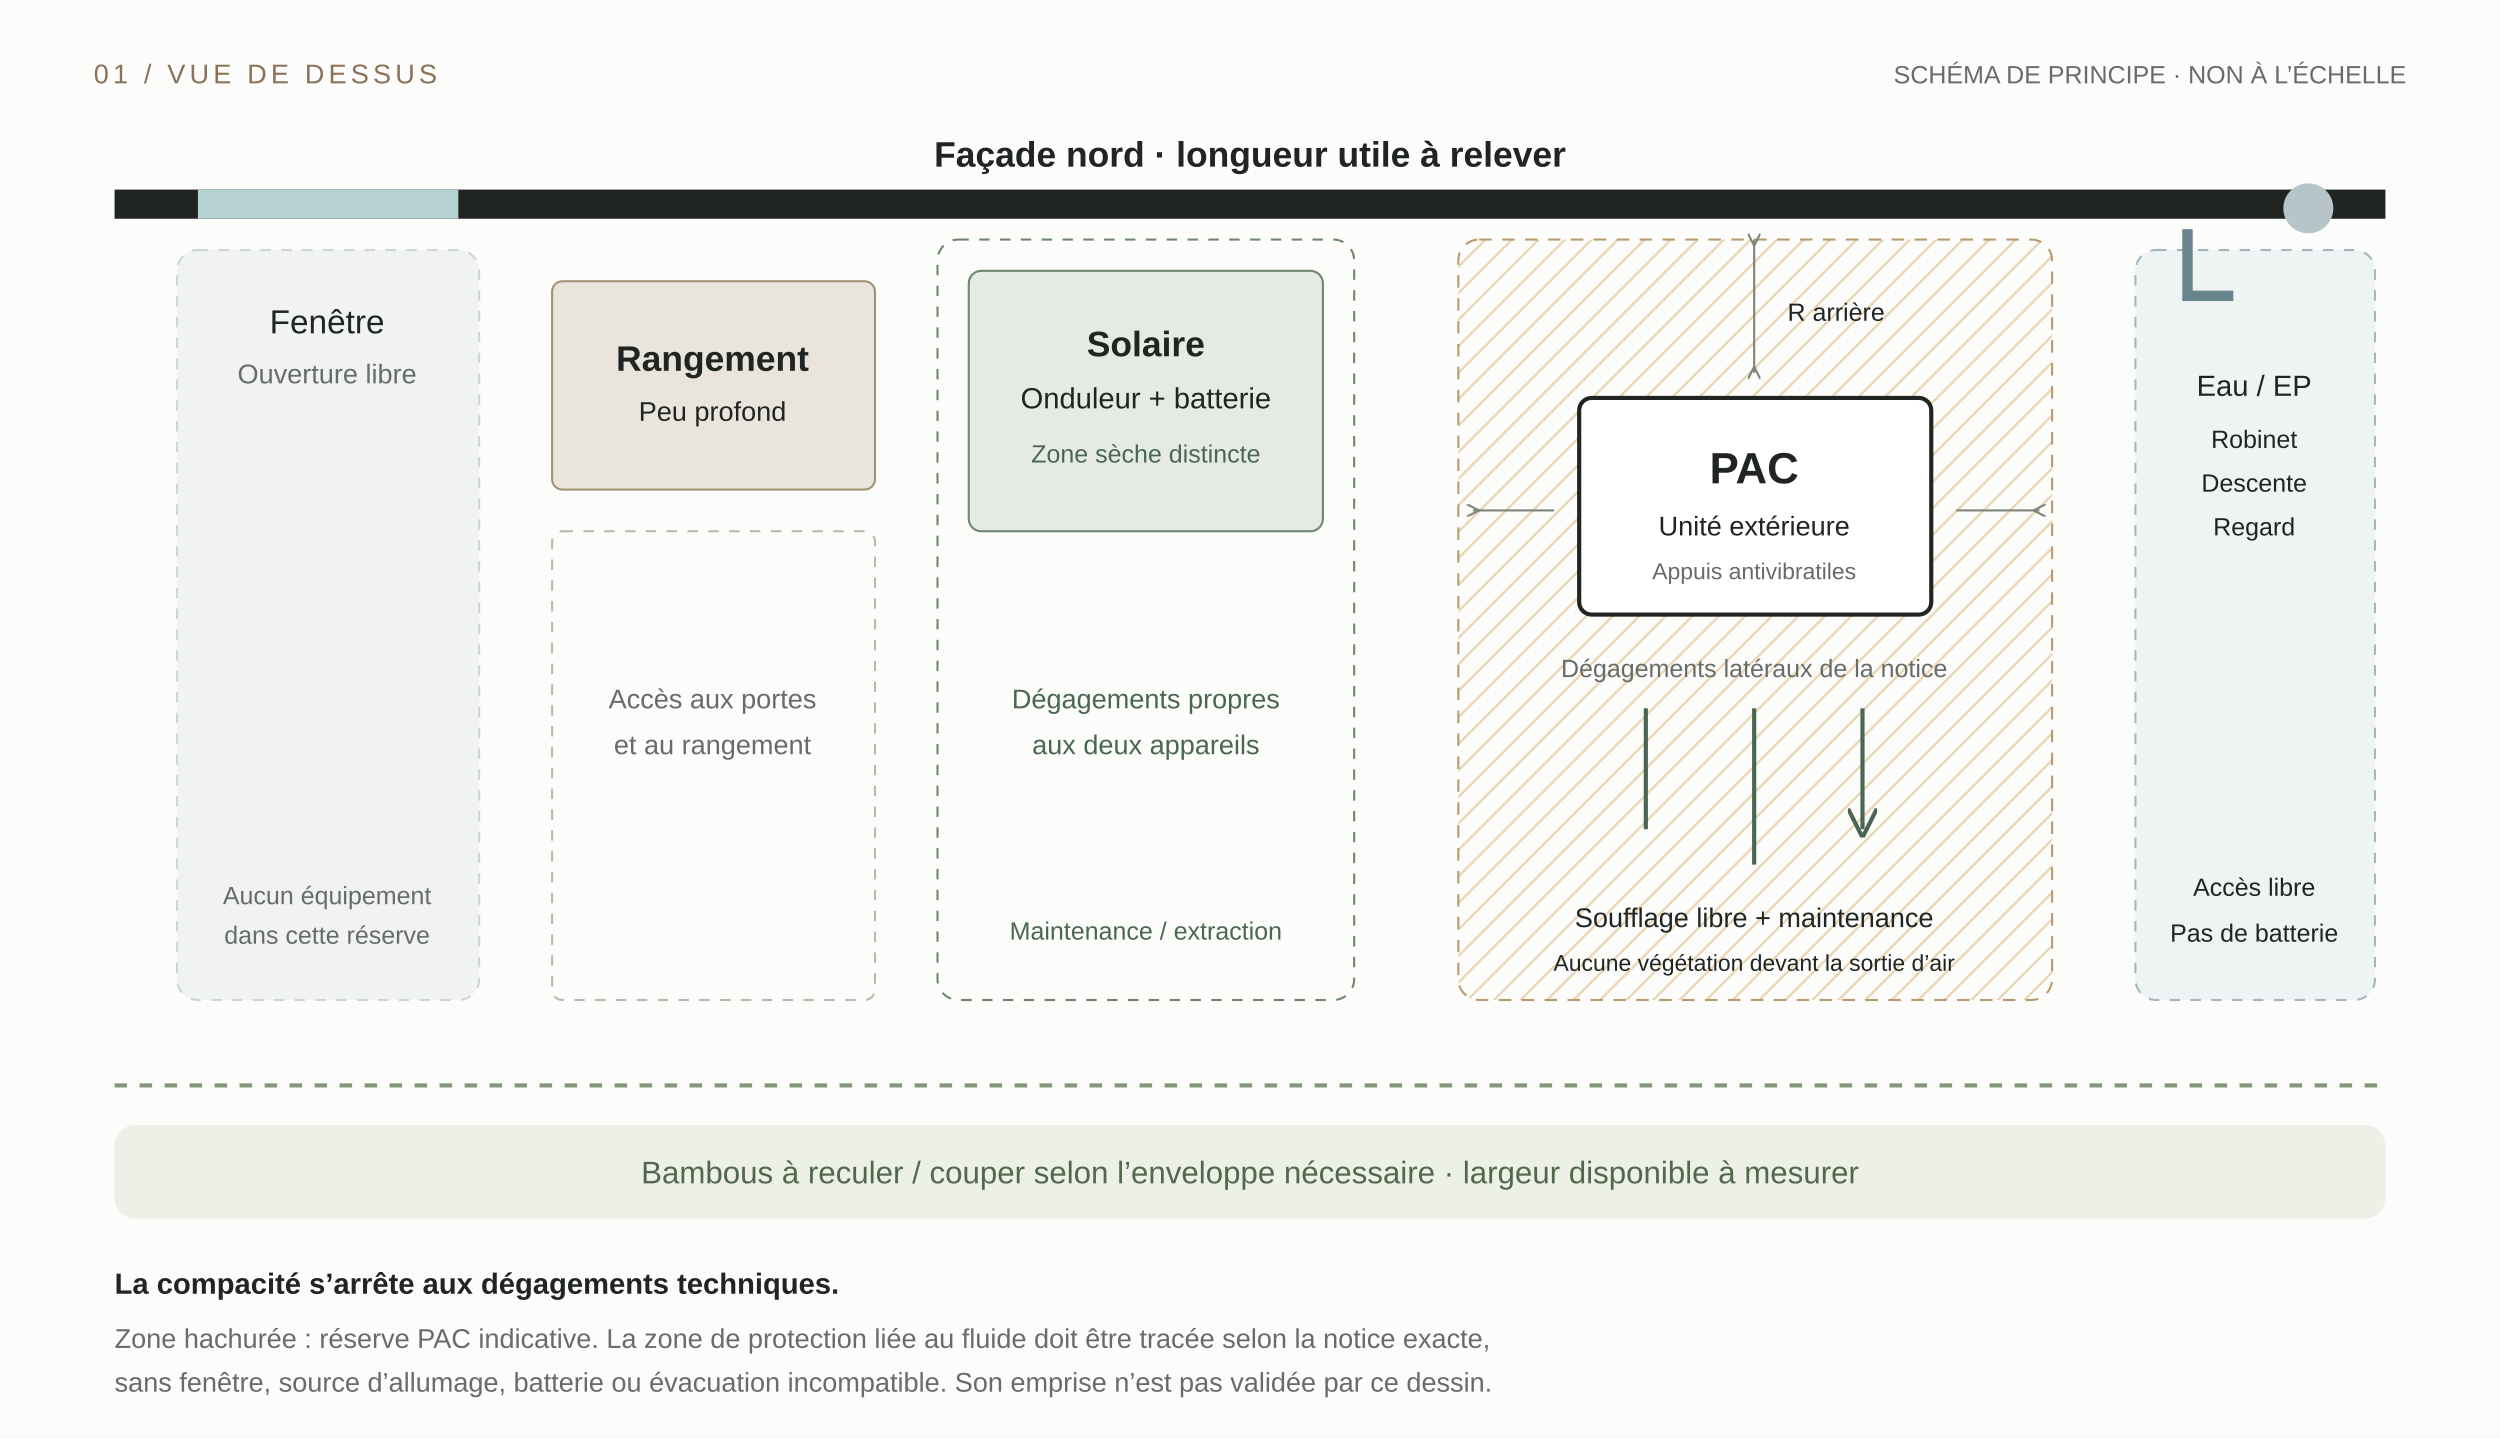
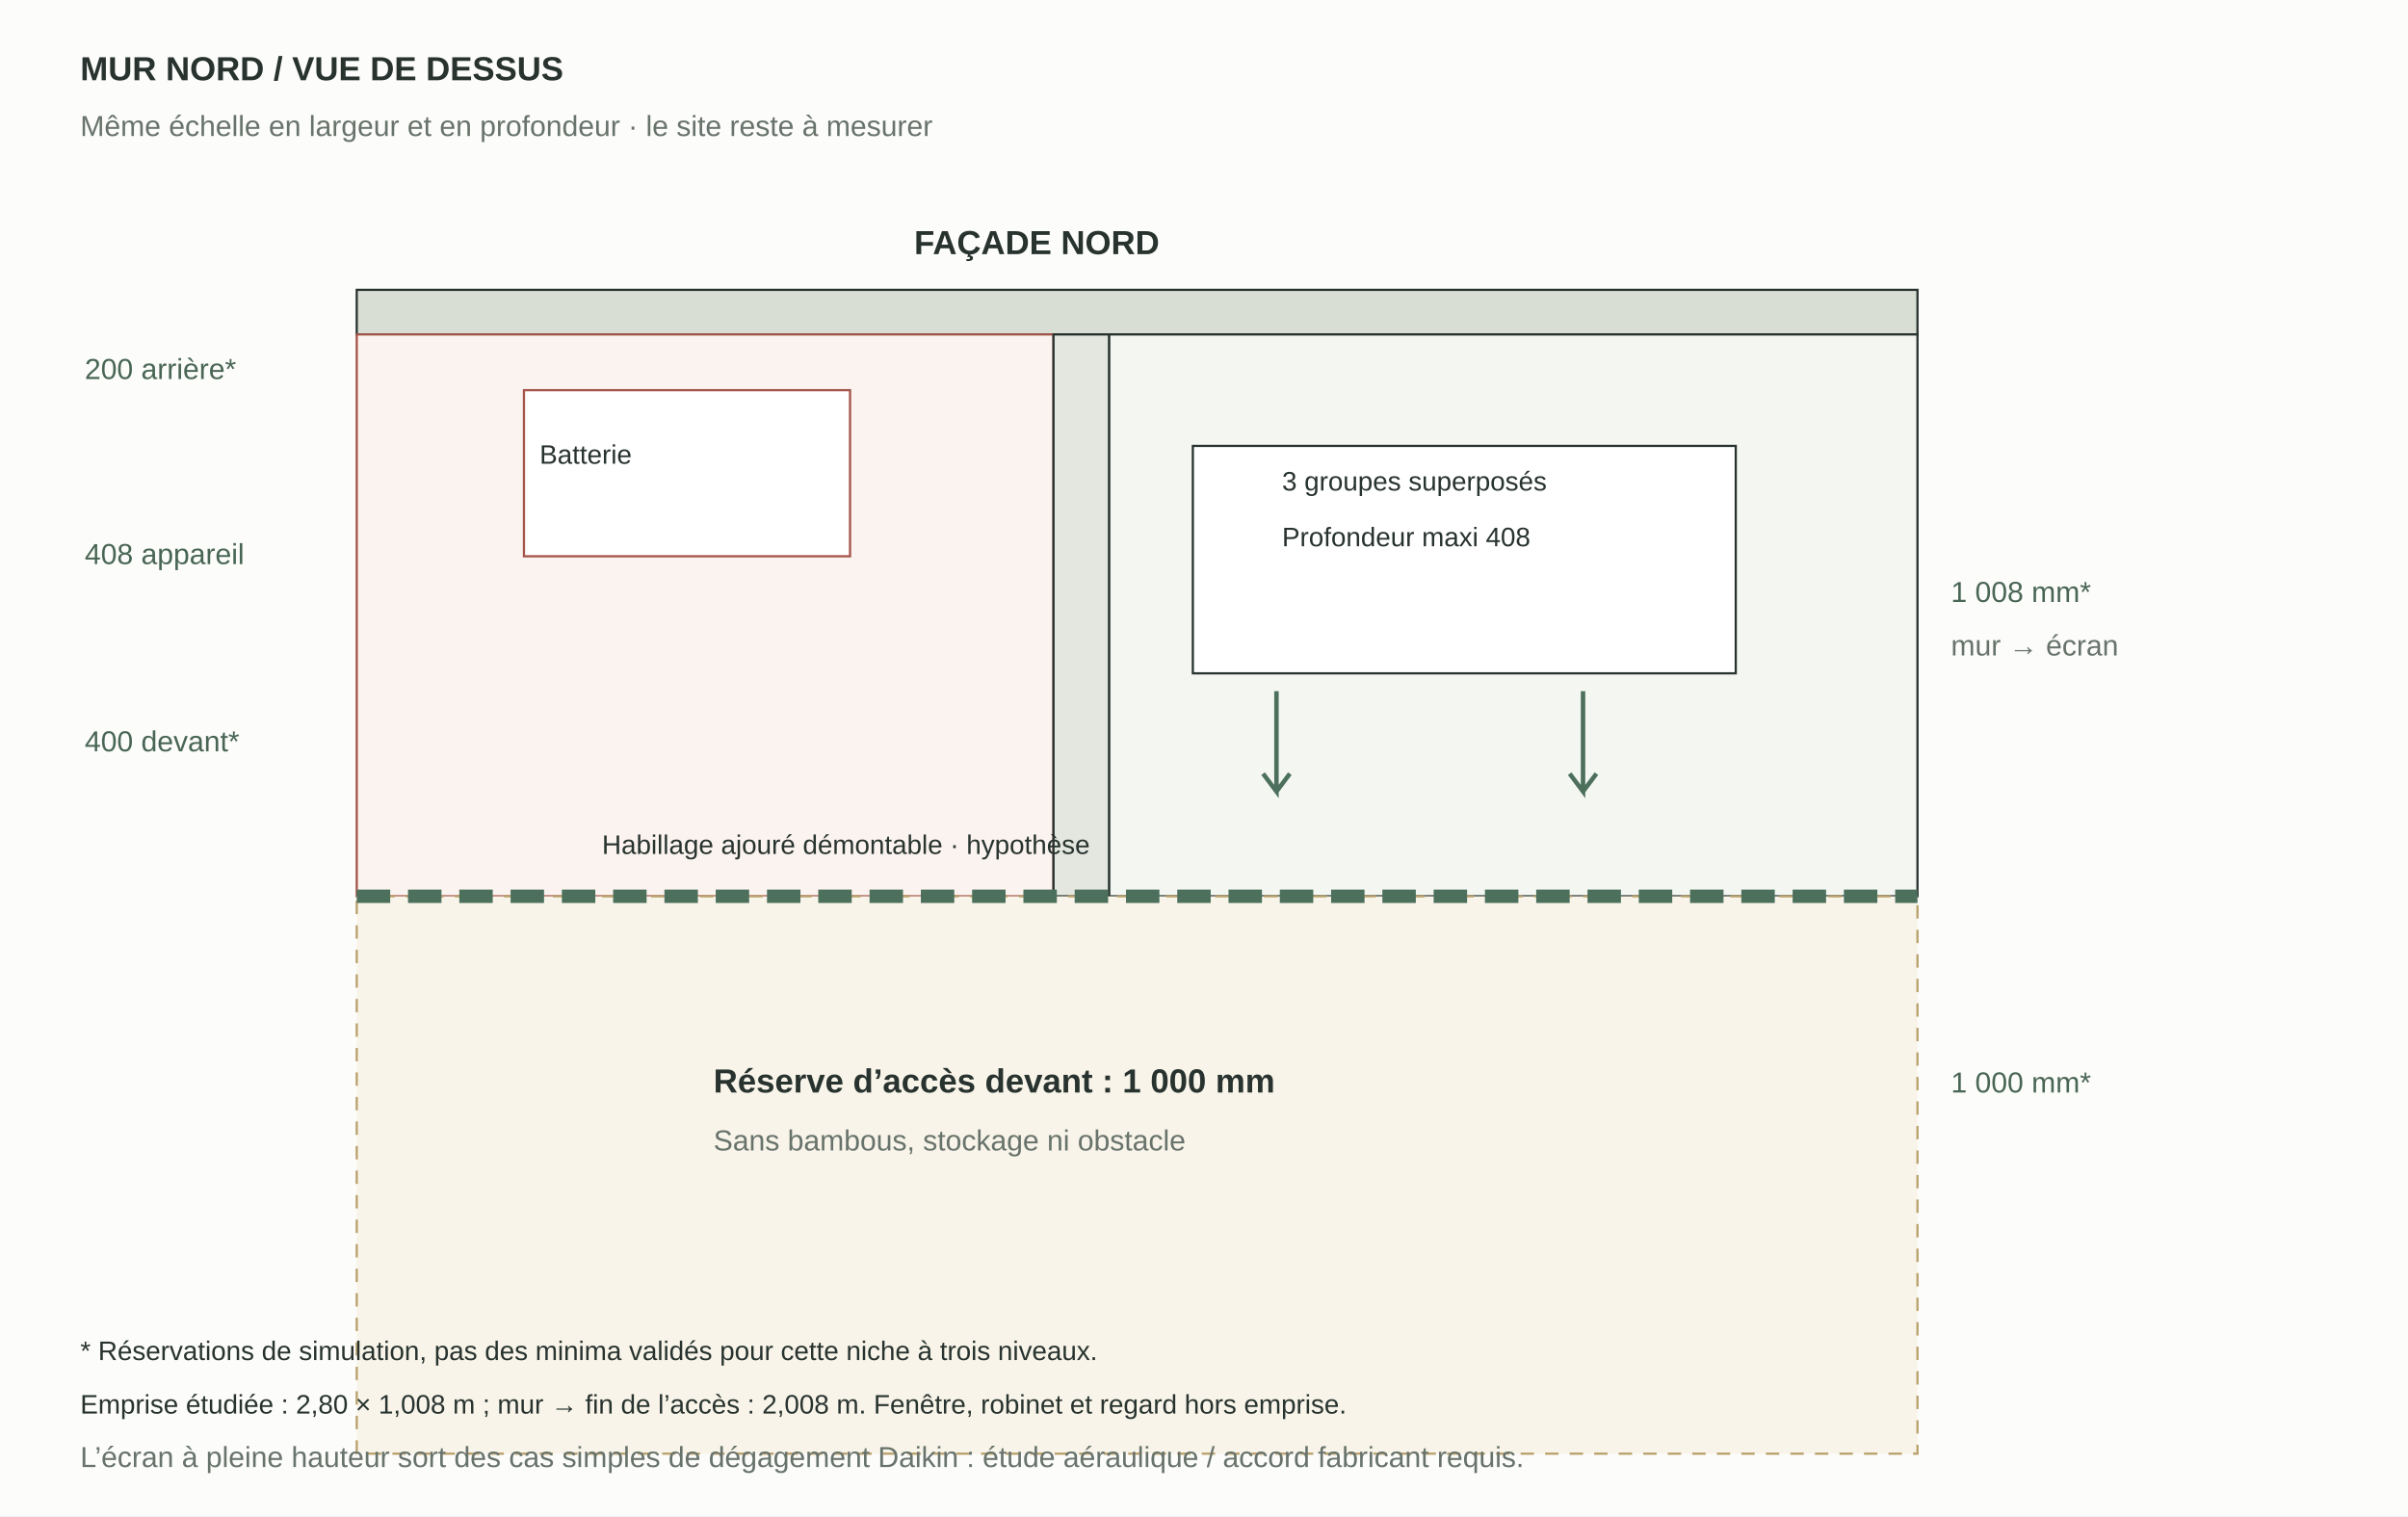
- <svg xmlns="http://www.w3.org/2000/svg" viewBox="0 0 1200 690" role="img" aria-labelledby="title desc">
-   <defs>
-     <pattern id="hatch" width="9" height="9" patternUnits="userSpaceOnUse" patternTransform="rotate(45)">
-       <line x1="0" y1="0" x2="0" y2="9" stroke="#dfc8a6" stroke-width="2" />
-     </pattern>
-     <marker id="arrow" markerWidth="7" markerHeight="7" refX="5" refY="3.5" orient="auto">
-       <path d="M0 0 7 3.5 0 7" fill="none" stroke="#496655" />
-     </marker>
-     <marker id="dim" markerWidth="6" markerHeight="6" refX="3" refY="3" orient="auto-start-reverse">
-       <path d="M6 0 0 3 6 6" fill="none" stroke="#7e837b" />
-     </marker>
-   </defs>
-   <rect width="1200" height="690" fill="#fcfcfa" />
-   <g font-family="Arial,sans-serif" fill="#202522">
-     <text x="45" y="40" font-size="13" letter-spacing="2" fill="#8a7258">01 / VUE DE DESSUS</text>
-     <text x="1155" y="40" text-anchor="end" font-size="12" fill="#686c68">SCHÉMA DE PRINCIPE · NON À L’ÉCHELLE</text>
-     <path d="M55 98H1145" stroke="#202522" stroke-width="14" />
-     <text x="600" y="80" text-anchor="middle" font-size="17" font-weight="bold">Façade nord · longueur utile à relever</text>
-     <path d="M95 98H220" stroke="#b5d1d2" stroke-width="14" />
-     <rect x="85" y="120" width="145" height="360" rx="10" fill="#f0f3f2" stroke="#ccd7d1" stroke-dasharray="5 5" />
-     <text x="157" y="160" text-anchor="middle" font-size="16">Fenêtre</text>
-     <text x="157" y="184" text-anchor="middle" font-size="13" fill="#686c68">Ouverture libre</text>
-     <text x="157" y="434" text-anchor="middle" font-size="12" fill="#686c68">Aucun équipement</text>
-     <text x="157" y="453" text-anchor="middle" font-size="12" fill="#686c68">dans cette réserve</text>
-     <rect x="265" y="135" width="155" height="100" rx="5" fill="#e9e5dc" stroke="#a29175" />
-     <text x="342" y="178" text-anchor="middle" font-size="17" font-weight="bold">Rangement</text>
-     <text x="342" y="202" text-anchor="middle" font-size="13">Peu profond</text>
-     <rect x="265" y="255" width="155" height="225" rx="5" fill="none" stroke="#b7b9af" stroke-dasharray="5 5" />
-     <text x="342" y="340" text-anchor="middle" font-size="13" fill="#686c68">Accès aux portes</text>
-     <text x="342" y="362" text-anchor="middle" font-size="13" fill="#686c68">et au rangement</text>
-     <rect x="465" y="130" width="170" height="125" rx="6" fill="#e5ebe4" stroke="#6d866f" />
-     <text x="550" y="171" text-anchor="middle" font-size="17" font-weight="bold">Solaire</text>
-     <text x="550" y="196" text-anchor="middle" font-size="14">Onduleur + batterie</text>
-     <text x="550" y="222" text-anchor="middle" font-size="12" fill="#496655">Zone sèche distincte</text>
-     <rect x="450" y="115" width="200" height="365" rx="10" fill="none" stroke="#6d866f" stroke-dasharray="5 5" />
-     <text x="550" y="340" text-anchor="middle" font-size="13" fill="#496655">Dégagements propres</text>
-     <text x="550" y="362" text-anchor="middle" font-size="13" fill="#496655">aux deux appareils</text>
-     <text x="550" y="451" text-anchor="middle" font-size="12" fill="#496655">Maintenance / extraction</text>
-     <rect x="700" y="115" width="285" height="365" rx="10" fill="url(#hatch)" stroke="#b79a70" stroke-dasharray="6 5" />
-     <rect x="758" y="191" width="169" height="104" rx="6" fill="#fff" stroke="#202522" stroke-width="2" />
-     <text x="842" y="232" text-anchor="middle" font-size="21" font-weight="bold">PAC</text>
-     <text x="842" y="257" text-anchor="middle" font-size="13">Unité extérieure</text>
-     <text x="842" y="278" text-anchor="middle" font-size="11" fill="#686c68">Appuis antivibratiles</text>
-     <path d="M842 115V179" stroke="#7e837b" marker-start="url(#dim)" marker-end="url(#dim)" />
-     <text x="858" y="154" font-size="12">R arrière</text>
-     <path d="M707 245H746M939 245H979" stroke="#7e837b" marker-start="url(#dim)" marker-end="url(#dim)" />
-     <text x="842" y="325" text-anchor="middle" font-size="12" fill="#686c68">Dégagements latéraux de la notice</text>
-     <path d="M790 340V398M842 340V415M894 340V398" stroke="#496655" stroke-width="2" marker-end="url(#arrow)" />
-     <text x="842" y="445" text-anchor="middle" font-size="13">Soufflage libre + maintenance</text>
-     <text x="842" y="466" text-anchor="middle" font-size="11">Aucune végétation devant la sortie d’air</text>
-     <rect x="1025" y="120" width="115" height="360" rx="10" fill="#eef3f4" stroke="#a2b7bf" stroke-dasharray="5 5" />
-     <circle cx="1108" cy="100" r="12" fill="#b7c4c8" />
-     <path d="M1050 110v32h22" fill="none" stroke="#68848c" stroke-width="5" />
-     <text x="1082" y="190" text-anchor="middle" font-size="14">Eau / EP</text>
-     <text x="1082" y="215" text-anchor="middle" font-size="12">Robinet</text>
-     <text x="1082" y="236" text-anchor="middle" font-size="12">Descente</text>
-     <text x="1082" y="257" text-anchor="middle" font-size="12">Regard</text>
-     <text x="1082" y="430" text-anchor="middle" font-size="12">Accès libre</text>
-     <text x="1082" y="452" text-anchor="middle" font-size="12">Pas de batterie</text>
-     <path d="M55 521H1145" stroke="#84977b" stroke-width="2" stroke-dasharray="6 6" />
-     <rect x="55" y="540" width="1090" height="45" rx="10" fill="#edf0e7" />
-     <text x="600" y="568" text-anchor="middle" font-size="15" fill="#52684c">Bambous à reculer / couper selon l’enveloppe nécessaire · largeur disponible à mesurer</text>
-     <text x="55" y="621" font-size="14" font-weight="bold">La compacité s’arrête aux dégagements techniques.</text>
-     <text x="55" y="647" font-size="13" fill="#686c68">Zone hachurée : réserve PAC indicative. La zone de protection liée au fluide doit être tracée selon la notice exacte,</text>
-     <text x="55" y="668" font-size="13" fill="#686c68">sans fenêtre, source d’allumage, batterie ou évacuation incompatible. Son emprise n’est pas validée par ce dessin.</text>
-   </g>
+ <svg xmlns="http://www.w3.org/2000/svg" viewBox="0 0 1080 680" role="img">
+   <rect width="100%" height="100%" fill="#fcfcfa" />
+   <style>text{font-family:Arial,sans-serif;fill:#28332f}.small{font-size:12px}.label{font-size:15px;font-weight:bold}.note{font-size:13px;fill:#68736c}.dim{font-size:13px;fill:#496655}</style>
+   <text x="36" y="36" class="label">MUR NORD / VUE DE DESSUS</text>
+   <text x="36" y="61" class="note">Même échelle en largeur et en profondeur · le site reste à mesurer</text>
+   <rect x="160.0" y="130.0" width="700.0" height="20.0" fill="#d8ded4" stroke="#28332f" />
+   <text x="410" y="114" class="label">FAÇADE NORD</text>
+   <rect x="160.0" y="150.0" width="312.5" height="252.0" fill="#fbf3ef" stroke="#a45448" />
+   <rect x="472.5" y="150.0" width="25.0" height="252.0" fill="#e4e6e0" stroke="#28332f" />
+   <rect x="497.5" y="150.0" width="362.5" height="252.0" fill="#f4f6f1" stroke="#28332f" />
+   <rect x="235.0" y="175.0" width="146.25" height="74.5" fill="#fff" stroke="#a45448" />
+   <rect x="535.0" y="200.0" width="243.5" height="102.0" fill="#fff" stroke="#28332f" />
+   <text x="242" y="208" class="small">Batterie</text>
+   <text x="575" y="220" class="small">3 groupes superposés</text>
+   <text x="575" y="245" class="small">Profondeur maxi 408</text>
+   <rect x="160.0" y="402.0" width="700.0" height="250.0" fill="#f8f4e9" stroke="#b9a16c" stroke-dasharray="6 5" />
+   <path d="M160 402.0h700.0" stroke="#4c705c" stroke-width="6" stroke-dasharray="15 8" />
+   <text x="270" y="383" class="small">Habillage ajouré démontable · hypothèse</text>
+   <text x="320" y="490" class="label">Réserve d’accès devant : 1 000 mm</text>
+   <text x="320" y="516" class="note">Sans bambous, stockage ni obstacle</text>
+   <path d="M572.5 310v45l-6 -8m6 8l6 -8" stroke="#4c705c" fill="none" stroke-width="2" />
+   <path d="M710.0 310v45l-6 -8m6 8l6 -8" stroke="#4c705c" fill="none" stroke-width="2" />
+   <text x="38" y="170" class="dim">200 arrière*</text>
+   <text x="38" y="253" class="dim">408 appareil</text>
+   <text x="38" y="337" class="dim">400 devant*</text>
+   <text x="875" y="270" class="dim">1 008 mm*</text>
+   <text x="875" y="294" class="note">mur → écran</text>
+   <text x="875" y="490" class="dim">1 000 mm*</text>
+   <text x="36" y="610" class="small">* Réservations de simulation, pas des minima validés pour cette niche à trois niveaux.</text>
+   <text x="36" y="634" class="small">Emprise étudiée : 2,80 × 1,008 m ; mur → fin de l’accès : 2,008 m. Fenêtre, robinet et regard hors emprise.</text>
+   <text x="36" y="658" class="note">L’écran à pleine hauteur sort des cas simples de dégagement Daikin : étude aéraulique / accord fabricant requis.</text>
</svg>
